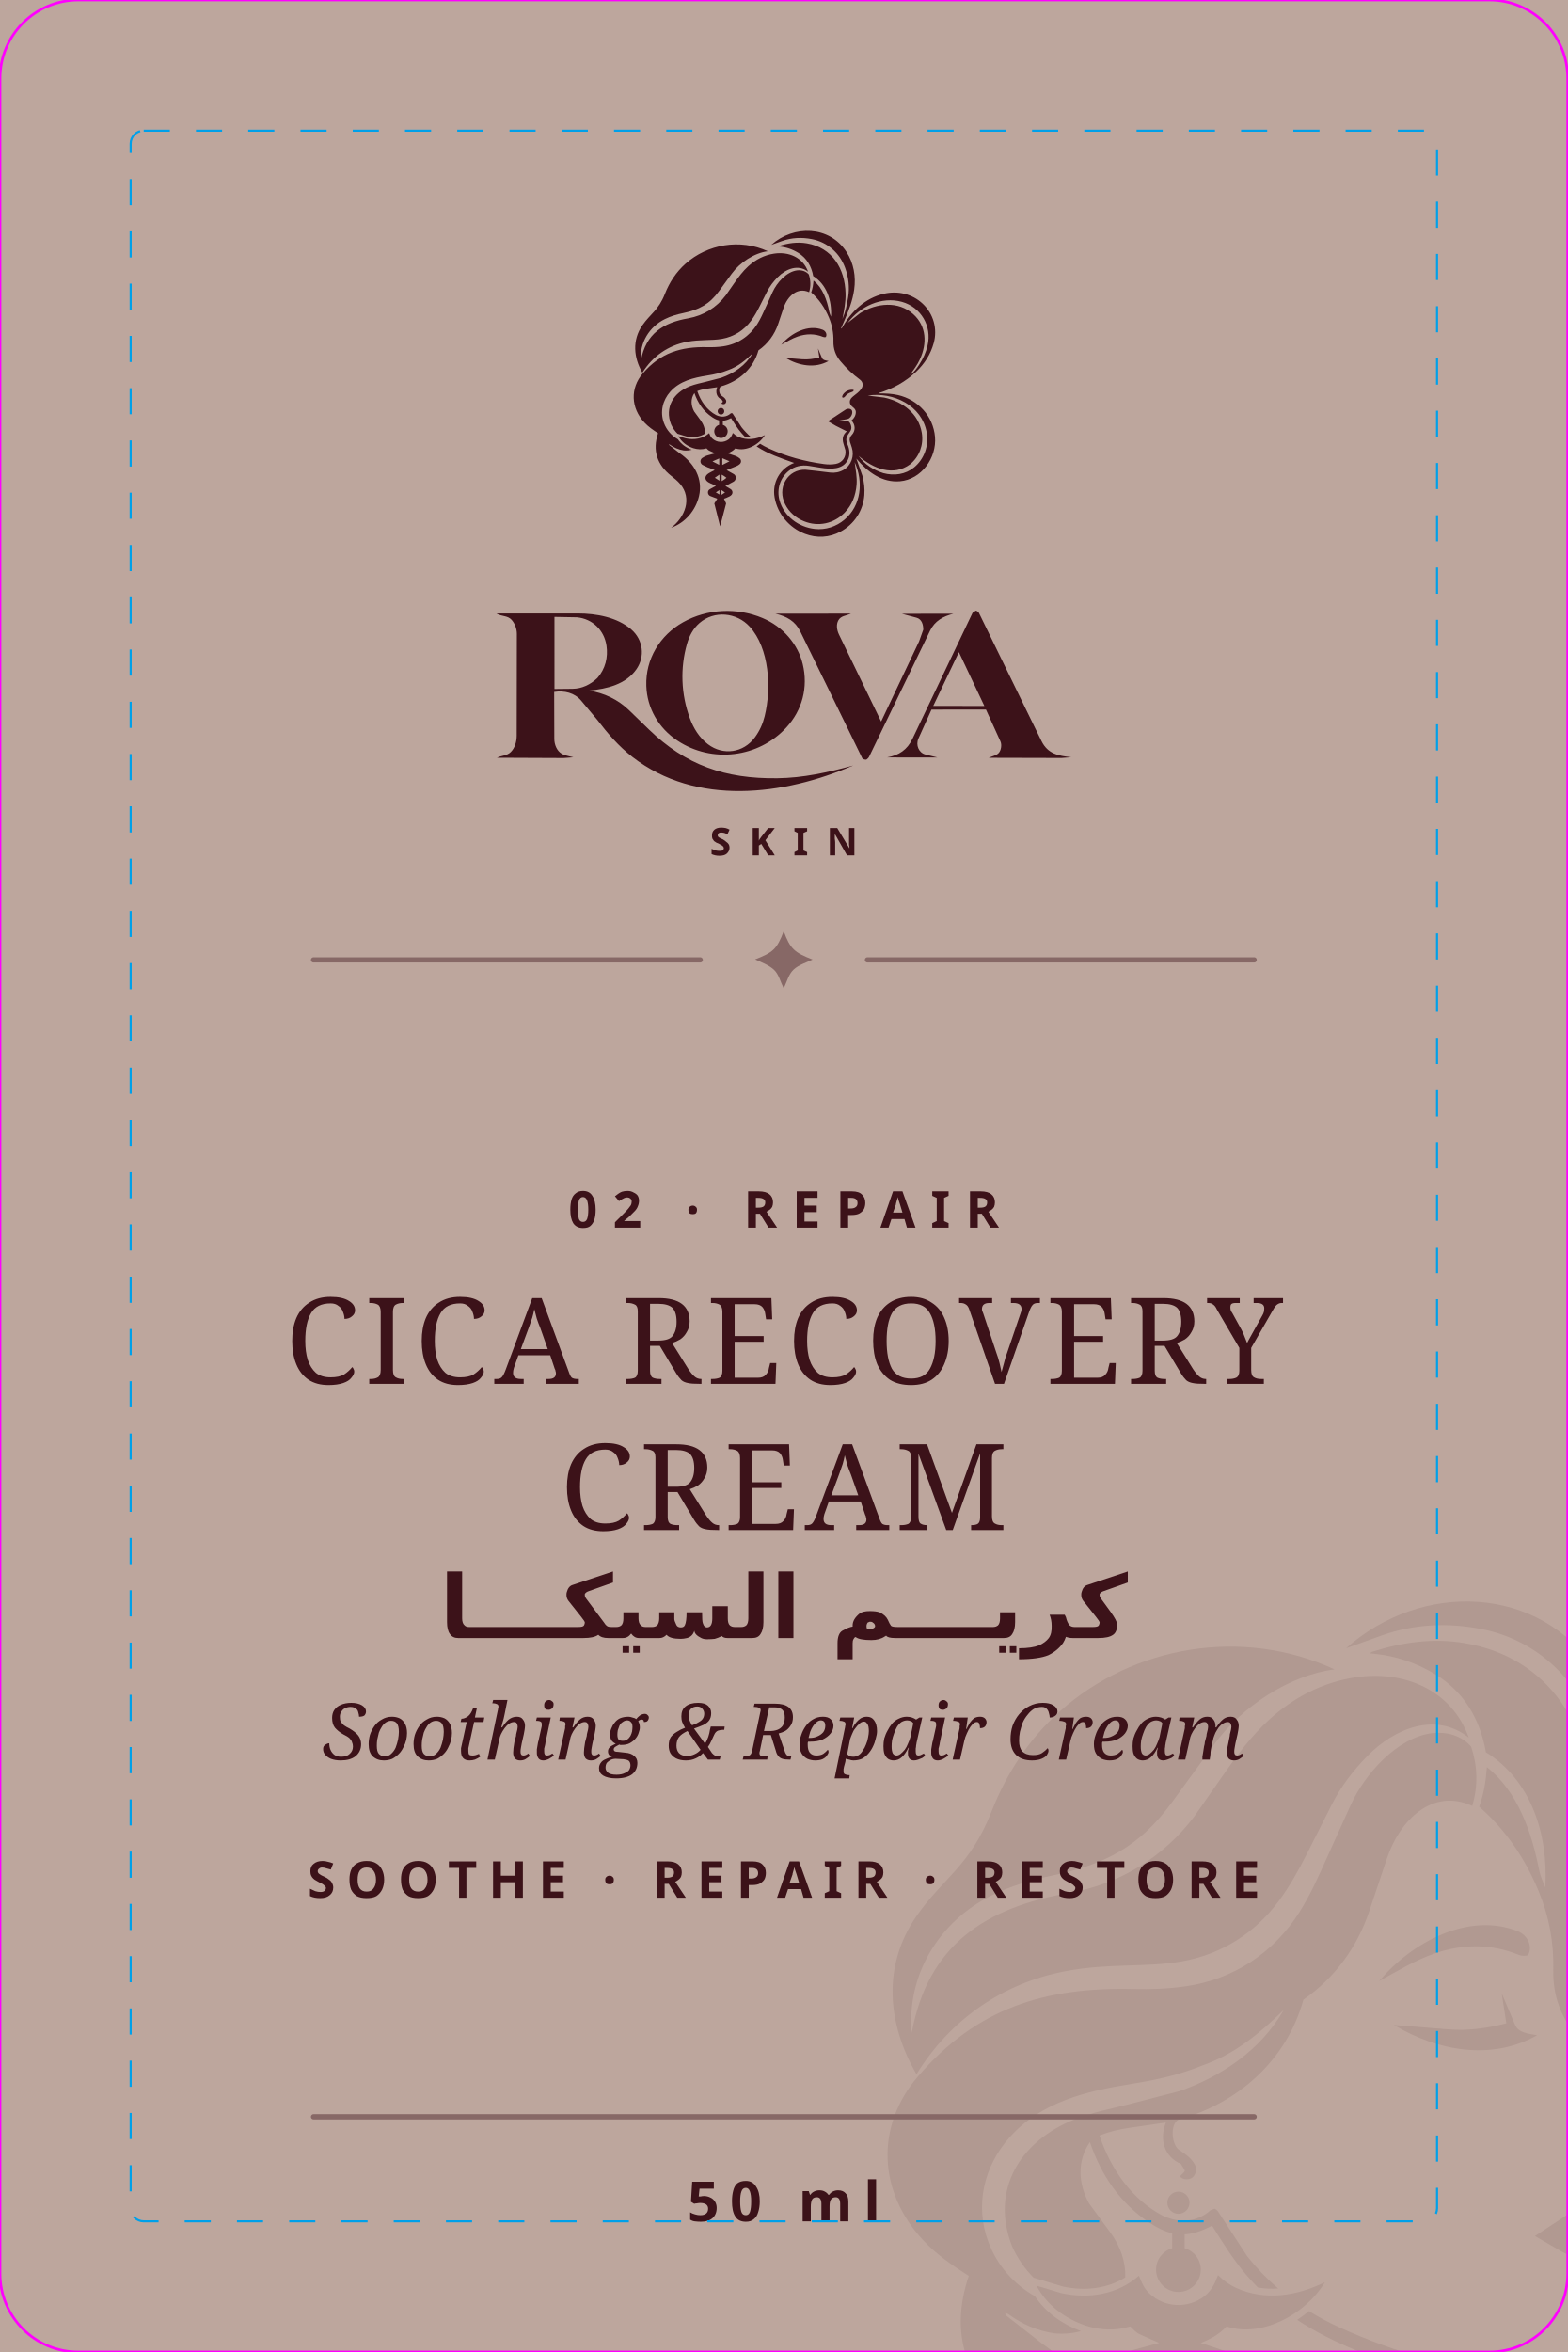
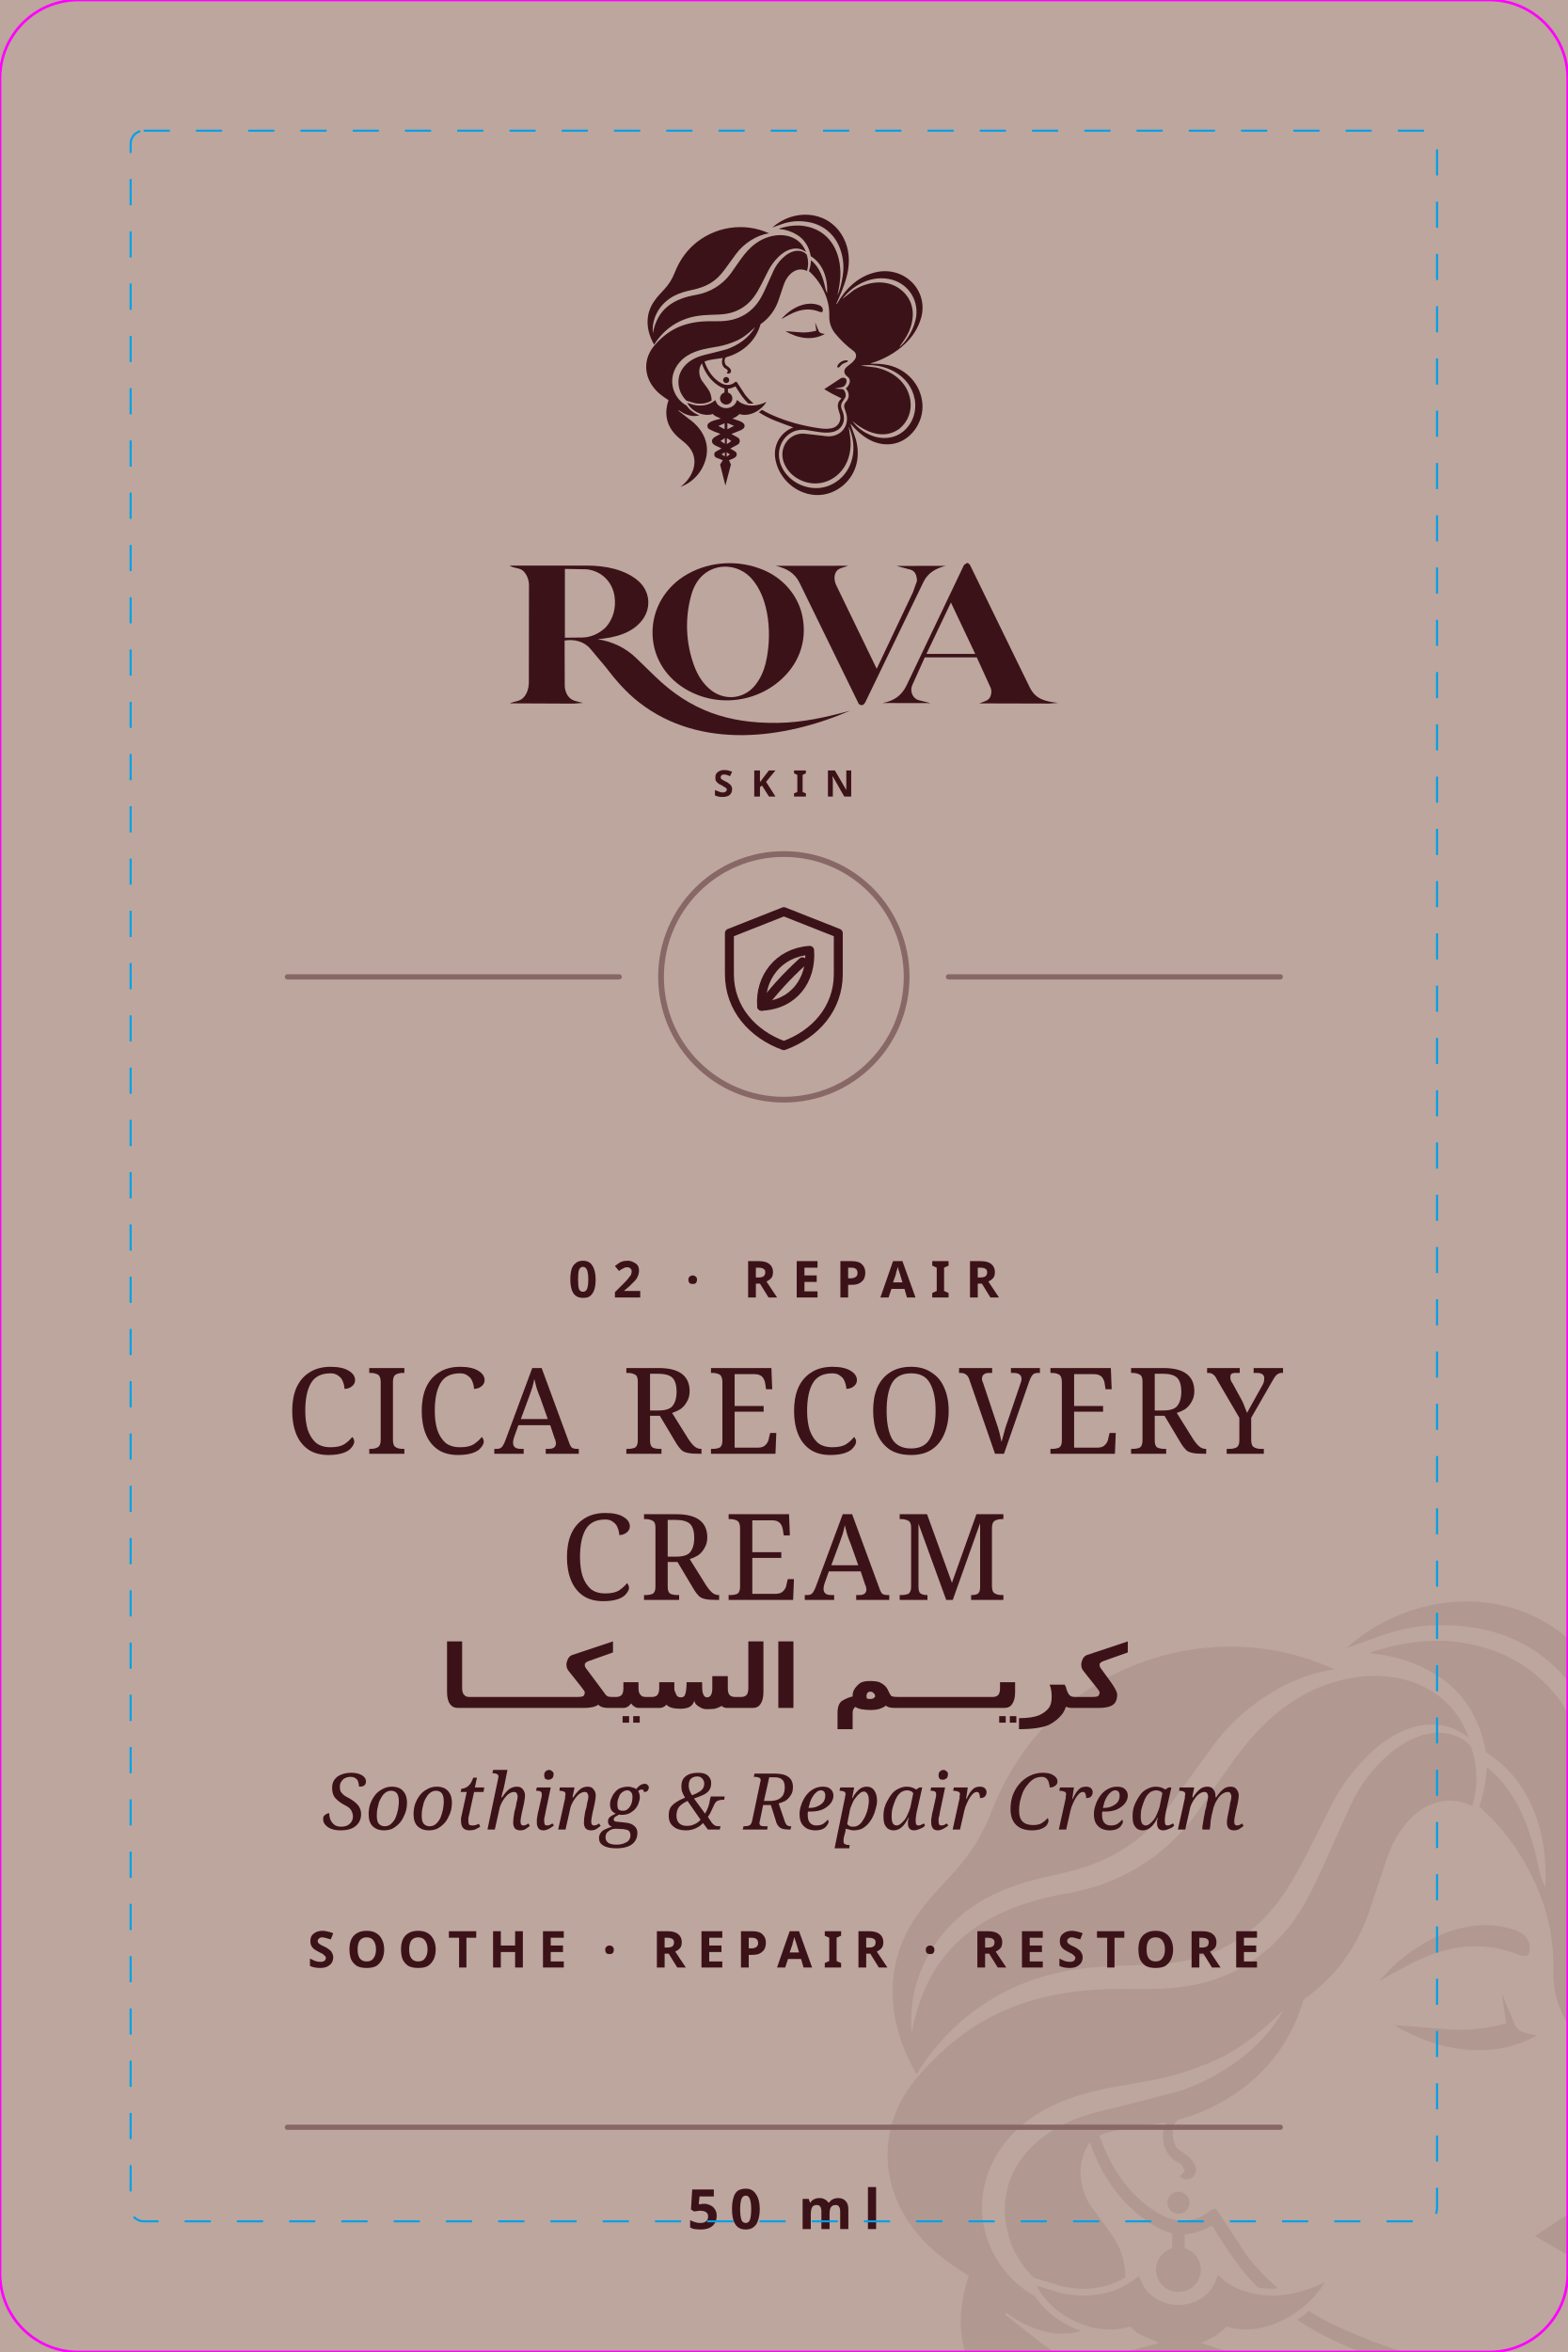
<svg xmlns="http://www.w3.org/2000/svg" width="60mm" height="90mm" viewBox="0 0 60 90">
  <defs>
    <clipPath id="clip0">
      <rect x="-3" y="-3" width="66" height="96" />
    </clipPath>
  </defs>
  <g id="Background">
    <rect x="-3" y="-3" width="66" height="96" fill="#BDA69D" id="field" />
  </g>
  <g id="Watermark" clip-path="url(#clip0)">
    <g id="mark" fill="#B19991" transform="translate(33.5 60.5) scale(0.0952)">
      <path d="M121.869 245.428C119.413 245.428 117.416 247.419 117.416 249.875C117.416 252.337 119.413 254.328 121.869 254.328C124.331 254.328 126.322 252.337 126.322 249.875C126.322 247.419 124.331 245.428 121.869 245.428" />
      <path d="M380.617 325.122C369.006 334.638 353.917 336.622 339.529 332.785C326.451 328.691 314.349 321.304 306.248 309.641C326.150 327.100 352.929 337.415 375.254 321.003C387.730 310.741 393.643 294.932 390.997 278.854C386.747 253.045 365.489 236.849 340.590 231.545L318.573 228.905C352.725 223.588 391.266 242.187 397.560 278.369C400.605 295.875 394.344 313.878 380.617 325.122M308.527 118.307L291.630 131.464C308.297 109.243 337.126 95.726 364.291 103.271C389.930 110.383 404.842 135.950 398.719 161.831C396.531 171.104 392.726 179.500 387.448 187.523C383.984 192.781 380.428 197.949 374.972 201.472C380.015 194.379 384.809 188.132 388.339 180.535C398.267 159.146 397.402 135.760 379.471 119.715C359.576 101.902 330.773 104.705 308.527 118.307M359.026 228.165C350.767 226.266 342.994 226.043 334.244 225.971C333.373 226.246 332.162 226.037 333.354 225.428C352.398 219.724 369.294 210.247 383.407 196.901C394.717 186.200 402.799 173.482 406.970 158.491C412.282 139.401 406.663 119.387 392.183 105.785C378.234 92.674 358.895 88.038 340.210 92.406C314.879 98.326 296.437 116.172 283.759 138.569C283.169 139.237 282.901 139.218 282.875 138.523L287.046 128.910C292.934 115.340 298.212 101.915 300.354 87.101C302.927 69.223 299.777 51.337 289.974 36.295C267.118 1.212 219.474 0.000 189.264 27.008L203.619 21.867C216.586 17.224 230.260 16.641 243.758 19.300C264.570 23.406 280.910 37.729 288.199 57.526C292.914 70.342 294.420 83.611 292.285 97.206C290.701 107.246 288.690 116.951 284.649 126.192C286.869 114.502 289.116 103.677 288.834 91.993C288.042 58.633 270.870 30.630 236.881 24.932C224.255 22.791 211.923 24.565 199.703 28.429C199.572 28.462 198.806 29.051 199.029 29.065L200.214 29.182C209.389 30.073 217.706 32.902 225.401 37.637C236.698 44.586 243.227 55.693 245.474 68.810C263.594 80.015 270.641 101.686 269.351 123.140C268.493 121.057 267.393 118.680 266.941 116.408C263.922 101.005 258.342 84.652 245.880 74.776C245.421 80.578 244.688 85.425 242.788 90.690C253.483 100.029 261.204 111.483 266.640 124.555C270.890 134.784 272.815 145.158 272.573 156.304C272.344 166.415 275.514 175.112 281.912 182.735C289.738 192.068 298.271 200.260 308.075 207.484C312.266 210.568 312.869 215.644 309.843 219.920C303.792 228.453 294.479 230.313 294.571 237.380C294.663 244.590 302.587 244.361 302.580 251.054C302.574 255.579 300.164 259.430 296.791 262.279C302.358 268.238 302.377 276.352 296.791 282.043C294.564 284.316 293.713 287.715 294.702 290.740L297.236 298.540C300.884 309.772 296.477 322.457 286.182 328.416C280.740 331.566 274.420 332.771 268.225 332.018L250.104 329.824L234.851 328.174C223.725 327.932 213.842 333.315 208.282 342.857C202.493 352.792 202.748 364.278 207.896 374.527C213.207 385.117 222.107 392.786 233.070 397.265C252.226 405.098 273.202 400.507 287.642 385.687C297.498 375.575 302.548 362.392 303.608 348.142C304.375 337.906 302.410 328.626 301.041 318.095C313.000 344.343 309.771 376.361 287.367 395.157C276.149 404.574 262.226 409.112 247.641 407.567C225.925 405.281 206.187 390.546 200.312 369.288C196.311 354.802 200.947 339.117 212.703 329.766C220.489 323.564 230.103 321.534 239.750 323.079L255.526 325.607C269.344 327.821 285.376 328.155 291.951 314.899C295.245 308.252 294.316 300.714 291.369 294.107C285.697 281.382 298.003 279.221 296.470 270.354C296.077 268.055 294.545 263.412 291.460 263.182L280.314 262.338L291.369 260.301C295.488 259.541 299.057 253.117 297.466 249.102C296.228 245.972 291.408 246.031 289.089 247.550L279.161 254.066L265.199 263.254L275.920 269.489L290.537 276.824C285.140 281.205 284.119 286.844 285.907 292.895L288.624 302.057C290.019 311.022 284.558 318.816 275.697 320.440C270.569 321.376 265.310 321.363 259.888 320.630C234.373 317.185 209.579 310.512 186.153 299.771C182.027 297.885 178.092 295.770 174.326 293.432C172.833 294.702 171.248 295.881 169.591 296.955C184.470 306.818 201.262 312.463 219.965 319.117C200.836 326.353 190.076 345.568 193.802 365.726C197.863 387.737 213.508 406.165 234.373 414.103C250.300 420.167 267.190 419.224 282.069 411.195C300.439 401.293 312.332 383.218 313.995 362.366C314.696 353.532 313.720 345.083 311.448 336.498L303.274 313.282C318.383 331.324 337.787 345.751 361.743 343.695C390.336 341.239 411.168 312.424 408.686 284.133C406.263 256.404 385.929 234.361 359.026 228.165" />
      <path d="M66.714 306.242L52.398 295.043C52.306 294.539 52.201 294.087 52.352 294.159L53.413 294.611C58.999 298.671 64.998 301.323 71.914 302.365C75.522 302.725 79.216 302.437 82.693 301.481C74.756 298.560 68.443 293.766 64.186 287.479C55.659 282.580 48.992 275.102 45.443 265.612C39.974 250.956 43.576 235.323 53.950 223.640C66.648 209.357 84.789 205.008 103.342 202.055C113.185 200.509 122.504 198.387 131.699 194.635C144.463 190.123 154.214 182.054 164.162 172.447C154.993 188.492 139.047 199.232 122.164 205.067L101.829 210.319C94.566 212.199 87.428 213.496 80.453 216.233C58.272 224.930 46.013 244.682 55.050 267.524C57.218 272.285 60.132 276.483 63.655 280.007L75.444 283.563C84.664 285.560 93.545 284.231 100.487 279.915C100.722 273.687 98.515 267.335 94.586 261.964L85.889 250.091C81.698 242.429 80.925 233.182 86.282 225.506C90.853 239.023 98.594 250.176 110.192 257.884C113.454 260.046 116.420 261.473 119.361 262.154L119.361 268.153C115.621 269.247 112.877 272.659 112.877 276.752C112.877 281.716 116.905 285.744 121.869 285.744C126.833 285.744 130.861 281.716 130.861 276.752C130.861 272.659 128.117 269.247 124.377 268.153L124.377 262.593C127.789 262.403 131.339 261.244 135.392 259.083C139.806 266.116 143.939 272.790 149.230 278.965C150.730 280.714 152.249 282.371 153.795 283.949C156.434 284.414 159.159 284.545 161.968 284.355C157.462 280.478 153.317 276.169 149.538 271.415L137.776 253.359C137.521 252.960 136.617 252.154 136.205 252.331L134.764 252.901C129.335 257.812 122.006 258.179 115.503 255.049C103.237 248.618 94.652 236.443 90.139 222.854C94.043 221.289 98.005 220.372 102.216 219.763L116.833 217.641C114.128 224.400 116.126 231.394 122.845 234.262L124.364 236.751C124.711 237.314 123.231 238.480 122.458 239.233C123.329 240.621 125.975 240.857 127.396 239.816C128.758 238.814 129.472 236.489 128.542 234.701C127.108 231.970 124.986 230.569 122.137 228.637C119.145 226.607 118.398 218.551 121.745 216.567C145.943 209.907 165.426 192.552 172.106 168.262C184.654 159.565 193.711 147.234 198.544 132.813L205.715 111.424C210.908 95.923 224.137 83.067 239.992 90.369C242.422 82.176 242.094 74.272 239.566 66.597C235.663 62.097 229.907 60.486 223.914 61.122C209.736 62.870 196.691 77.684 191.078 90.114L181.838 110.592C178.288 118.451 175.040 125.917 170.436 133.193C160.134 149.447 143.952 160.115 124.796 162.879C117.710 163.901 110.899 164.149 103.669 163.986C68.024 163.154 40.715 171.668 17.145 199.127C0.000 219.095 1.054 245.540 19.319 265.029C24.709 270.792 31.048 275.088 37.584 279.299C29.706 302.574 36.504 321.822 55.247 336.517C59.615 339.949 63.747 343.276 67.310 347.500C83.361 366.538 73.944 391.718 55.050 406.041C73.924 399.309 87.814 383.002 92.412 363.728C98.018 340.185 85.974 319.543 66.714 306.242" />
      <path d="M76.321 156.834C94.213 153.429 108.555 155.446 123.303 152.846C139.125 150.056 152.675 141.484 162.197 128.608C166.677 122.551 170.141 116.309 173.540 109.584L183.527 89.819C187.240 82.478 192.159 76.073 197.902 70.244C208.970 59.013 225.460 52.470 238.597 62.936C231.714 43.767 212.644 35.738 193.010 38.698C179.827 40.682 168.229 46.727 158.432 55.634C150.940 62.451 145.255 70.264 139.472 78.548L128.228 94.646C115.831 110.985 98.470 121.673 78.201 125.321C44.271 131.117 21.114 146.310 14.650 181.576C12.534 157.974 26.012 136.644 46.563 126.460C54.533 122.511 62.542 120.160 71.272 118.333C92.517 113.886 106.368 106.624 119.361 88.797L136.244 65.640C147.220 50.578 166.565 37.762 184.640 35.502C147.521 18.390 103.814 25.980 74.324 52.248C61.874 63.342 52.804 77.147 46.746 92.596C38.095 114.672 27.145 119.368 16.529 134.712C2.731 154.673 4.807 178.007 16.569 198.237C30.020 176.304 51.284 161.589 76.321 156.834" />
      <path d="M258.185 140.698C238.663 133.055 216.069 144.817 202.591 160.737C210.077 156.677 216.802 152.505 224.681 149.761C235.919 145.839 247.471 145.642 258.794 150.298C259.704 150.678 261.787 150.803 262.429 150.325C264.367 146.932 262.363 142.335 258.185 140.698" />
      <path d="M230.581 180.201L208.505 178.433C226.095 188.944 247.851 192.873 266.063 182.559C262.507 181.904 258.558 181.602 257.190 178.380L251.846 165.741L253.692 177.758C246.050 179.716 238.512 180.836 230.581 180.201" />
      <path d="M287.839 230.497C293.104 222.946 300.609 225.244 299.574 221.230C288.251 219.534 281.539 231.328 285.402 231.708C286.057 231.774 287.380 231.158 287.839 230.497" />
      <path d="M133.336 316.903L123.631 321.828L123.644 312.797L133.336 316.903M122.812 343.551L122.819 334.821C125.176 336.000 126.879 337.054 129.217 339.032C127.272 340.859 125.229 342.136 122.812 343.551M122.576 361.862L122.511 355.483L127.311 358.659L122.576 361.862M115.019 358.600L119.806 355.437L119.891 361.384L115.019 358.600M113.657 338.980L119.813 334.710L119.878 342.968L113.657 338.980M110.467 317.041L119.577 313.079L119.505 321.710L110.467 317.041M180.757 281.814C169.218 287.459 156.703 289.319 145.124 284.146C142.387 282.875 140.134 281.271 137.783 278.972C136.558 282.305 135.111 285.252 132.341 287.414C125.694 292.587 116.243 292.116 110.127 286.294C108.142 284.401 107.114 282.083 105.988 279.214C97.389 286.785 85.797 288.632 74.756 286.209L64.782 283.203C69.137 291.310 76.439 296.497 84.671 299.293C90.578 301.160 96.570 301.409 102.504 299.595C103.702 300.760 104.868 302.129 106.407 302.810L114.108 306.222L104.285 308.888C101.548 309.634 99.020 310.872 96.721 312.496C95.136 313.609 94.278 315.535 94.403 317.355C94.527 319.084 95.542 320.977 97.265 321.809L103.676 324.913L113.539 328.691C108.725 331.259 101.620 333.846 101.115 338.476C100.703 342.333 103.722 344.605 107.507 346.328L115.110 349.799L106.813 354.403C105.045 355.385 104.174 357.415 104.468 359.367C104.704 360.945 105.759 362.766 107.533 363.447L116.957 367.062L112.982 373.362L120.716 404.083L128.778 373.394L125.962 367.049C130.808 365.117 137.416 363.434 137.305 358.450C137.272 356.865 136.336 355.071 134.803 354.167L127.783 350.028L138.634 344.278C140.527 343.276 141.594 341.272 141.712 339.314C141.843 337.297 140.972 335.155 139.093 334.101L129.446 328.711L142.943 323.302C144.417 322.706 145.799 321.750 146.958 320.748C149.420 318.626 149.322 314.991 146.833 312.889C145.150 311.474 143.120 310.315 140.979 309.601L130.834 306.222C135.000 304.618 138.372 302.646 141.228 299.614C155.550 304.290 173.134 294.578 180.757 281.814" />
    </g>
  </g>
  <g id="Logo">
-     <g id="mark-2" fill="#3C1219" transform="translate(24.113 8.6) scale(0.02856)">
+     <g id="mark-2" fill="#3C1219" transform="translate(24.603 8) scale(0.02618)">
      <path d="M121.869 245.428C119.413 245.428 117.416 247.419 117.416 249.875C117.416 252.337 119.413 254.328 121.869 254.328C124.331 254.328 126.322 252.337 126.322 249.875C126.322 247.419 124.331 245.428 121.869 245.428" />
      <path d="M380.617 325.122C369.006 334.638 353.917 336.622 339.529 332.785C326.451 328.691 314.349 321.304 306.248 309.641C326.150 327.100 352.929 337.415 375.254 321.003C387.730 310.741 393.643 294.932 390.997 278.854C386.747 253.045 365.489 236.849 340.590 231.545L318.573 228.905C352.725 223.588 391.266 242.187 397.560 278.369C400.605 295.875 394.344 313.878 380.617 325.122M308.527 118.307L291.630 131.464C308.297 109.243 337.126 95.726 364.291 103.271C389.930 110.383 404.842 135.950 398.719 161.831C396.531 171.104 392.726 179.500 387.448 187.523C383.984 192.781 380.428 197.949 374.972 201.472C380.015 194.379 384.809 188.132 388.339 180.535C398.267 159.146 397.402 135.760 379.471 119.715C359.576 101.902 330.773 104.705 308.527 118.307M359.026 228.165C350.767 226.266 342.994 226.043 334.244 225.971C333.373 226.246 332.162 226.037 333.354 225.428C352.398 219.724 369.294 210.247 383.407 196.901C394.717 186.200 402.799 173.482 406.970 158.491C412.282 139.401 406.663 119.387 392.183 105.785C378.234 92.674 358.895 88.038 340.210 92.406C314.879 98.326 296.437 116.172 283.759 138.569C283.169 139.237 282.901 139.218 282.875 138.523L287.046 128.910C292.934 115.340 298.212 101.915 300.354 87.101C302.927 69.223 299.777 51.337 289.974 36.295C267.118 1.212 219.474 0.000 189.264 27.008L203.619 21.867C216.586 17.224 230.260 16.641 243.758 19.300C264.570 23.406 280.910 37.729 288.199 57.526C292.914 70.342 294.420 83.611 292.285 97.206C290.701 107.246 288.690 116.951 284.649 126.192C286.869 114.502 289.116 103.677 288.834 91.993C288.042 58.633 270.870 30.630 236.881 24.932C224.255 22.791 211.923 24.565 199.703 28.429C199.572 28.462 198.806 29.051 199.029 29.065L200.214 29.182C209.389 30.073 217.706 32.902 225.401 37.637C236.698 44.586 243.227 55.693 245.474 68.810C263.594 80.015 270.641 101.686 269.351 123.140C268.493 121.057 267.393 118.680 266.941 116.408C263.922 101.005 258.342 84.652 245.880 74.776C245.421 80.578 244.688 85.425 242.788 90.690C253.483 100.029 261.204 111.483 266.640 124.555C270.890 134.784 272.815 145.158 272.573 156.304C272.344 166.415 275.514 175.112 281.912 182.735C289.738 192.068 298.271 200.260 308.075 207.484C312.266 210.568 312.869 215.644 309.843 219.920C303.792 228.453 294.479 230.313 294.571 237.380C294.663 244.590 302.587 244.361 302.580 251.054C302.574 255.579 300.164 259.430 296.791 262.279C302.358 268.238 302.377 276.352 296.791 282.043C294.564 284.316 293.713 287.715 294.702 290.740L297.236 298.540C300.884 309.772 296.477 322.457 286.182 328.416C280.740 331.566 274.420 332.771 268.225 332.018L250.104 329.824L234.851 328.174C223.725 327.932 213.842 333.315 208.282 342.857C202.493 352.792 202.748 364.278 207.896 374.527C213.207 385.117 222.107 392.786 233.070 397.265C252.226 405.098 273.202 400.507 287.642 385.687C297.498 375.575 302.548 362.392 303.608 348.142C304.375 337.906 302.410 328.626 301.041 318.095C313.000 344.343 309.771 376.361 287.367 395.157C276.149 404.574 262.226 409.112 247.641 407.567C225.925 405.281 206.187 390.546 200.312 369.288C196.311 354.802 200.947 339.117 212.703 329.766C220.489 323.564 230.103 321.534 239.750 323.079L255.526 325.607C269.344 327.821 285.376 328.155 291.951 314.899C295.245 308.252 294.316 300.714 291.369 294.107C285.697 281.382 298.003 279.221 296.470 270.354C296.077 268.055 294.545 263.412 291.460 263.182L280.314 262.338L291.369 260.301C295.488 259.541 299.057 253.117 297.466 249.102C296.228 245.972 291.408 246.031 289.089 247.550L279.161 254.066L265.199 263.254L275.920 269.489L290.537 276.824C285.140 281.205 284.119 286.844 285.907 292.895L288.624 302.057C290.019 311.022 284.558 318.816 275.697 320.440C270.569 321.376 265.310 321.363 259.888 320.630C234.373 317.185 209.579 310.512 186.153 299.771C182.027 297.885 178.092 295.770 174.326 293.432C172.833 294.702 171.248 295.881 169.591 296.955C184.470 306.818 201.262 312.463 219.965 319.117C200.836 326.353 190.076 345.568 193.802 365.726C197.863 387.737 213.508 406.165 234.373 414.103C250.300 420.167 267.190 419.224 282.069 411.195C300.439 401.293 312.332 383.218 313.995 362.366C314.696 353.532 313.720 345.083 311.448 336.498L303.274 313.282C318.383 331.324 337.787 345.751 361.743 343.695C390.336 341.239 411.168 312.424 408.686 284.133C406.263 256.404 385.929 234.361 359.026 228.165" />
      <path d="M66.714 306.242L52.398 295.043C52.306 294.539 52.201 294.087 52.352 294.159L53.413 294.611C58.999 298.671 64.998 301.323 71.914 302.365C75.522 302.725 79.216 302.437 82.693 301.481C74.756 298.560 68.443 293.766 64.186 287.479C55.659 282.580 48.992 275.102 45.443 265.612C39.974 250.956 43.576 235.323 53.950 223.640C66.648 209.357 84.789 205.008 103.342 202.055C113.185 200.509 122.504 198.387 131.699 194.635C144.463 190.123 154.214 182.054 164.162 172.447C154.993 188.492 139.047 199.232 122.164 205.067L101.829 210.319C94.566 212.199 87.428 213.496 80.453 216.233C58.272 224.930 46.013 244.682 55.050 267.524C57.218 272.285 60.132 276.483 63.655 280.007L75.444 283.563C84.664 285.560 93.545 284.231 100.487 279.915C100.722 273.687 98.515 267.335 94.586 261.964L85.889 250.091C81.698 242.429 80.925 233.182 86.282 225.506C90.853 239.023 98.594 250.176 110.192 257.884C113.454 260.046 116.420 261.473 119.361 262.154L119.361 268.153C115.621 269.247 112.877 272.659 112.877 276.752C112.877 281.716 116.905 285.744 121.869 285.744C126.833 285.744 130.861 281.716 130.861 276.752C130.861 272.659 128.117 269.247 124.377 268.153L124.377 262.593C127.789 262.403 131.339 261.244 135.392 259.083C139.806 266.116 143.939 272.790 149.230 278.965C150.730 280.714 152.249 282.371 153.795 283.949C156.434 284.414 159.159 284.545 161.968 284.355C157.462 280.478 153.317 276.169 149.538 271.415L137.776 253.359C137.521 252.960 136.617 252.154 136.205 252.331L134.764 252.901C129.335 257.812 122.006 258.179 115.503 255.049C103.237 248.618 94.652 236.443 90.139 222.854C94.043 221.289 98.005 220.372 102.216 219.763L116.833 217.641C114.128 224.400 116.126 231.394 122.845 234.262L124.364 236.751C124.711 237.314 123.231 238.480 122.458 239.233C123.329 240.621 125.975 240.857 127.396 239.816C128.758 238.814 129.472 236.489 128.542 234.701C127.108 231.970 124.986 230.569 122.137 228.637C119.145 226.607 118.398 218.551 121.745 216.567C145.943 209.907 165.426 192.552 172.106 168.262C184.654 159.565 193.711 147.234 198.544 132.813L205.715 111.424C210.908 95.923 224.137 83.067 239.992 90.369C242.422 82.176 242.094 74.272 239.566 66.597C235.663 62.097 229.907 60.486 223.914 61.122C209.736 62.870 196.691 77.684 191.078 90.114L181.838 110.592C178.288 118.451 175.040 125.917 170.436 133.193C160.134 149.447 143.952 160.115 124.796 162.879C117.710 163.901 110.899 164.149 103.669 163.986C68.024 163.154 40.715 171.668 17.145 199.127C0.000 219.095 1.054 245.540 19.319 265.029C24.709 270.792 31.048 275.088 37.584 279.299C29.706 302.574 36.504 321.822 55.247 336.517C59.615 339.949 63.747 343.276 67.310 347.500C83.361 366.538 73.944 391.718 55.050 406.041C73.924 399.309 87.814 383.002 92.412 363.728C98.018 340.185 85.974 319.543 66.714 306.242" />
      <path d="M76.321 156.834C94.213 153.429 108.555 155.446 123.303 152.846C139.125 150.056 152.675 141.484 162.197 128.608C166.677 122.551 170.141 116.309 173.540 109.584L183.527 89.819C187.240 82.478 192.159 76.073 197.902 70.244C208.970 59.013 225.460 52.470 238.597 62.936C231.714 43.767 212.644 35.738 193.010 38.698C179.827 40.682 168.229 46.727 158.432 55.634C150.940 62.451 145.255 70.264 139.472 78.548L128.228 94.646C115.831 110.985 98.470 121.673 78.201 125.321C44.271 131.117 21.114 146.310 14.650 181.576C12.534 157.974 26.012 136.644 46.563 126.460C54.533 122.511 62.542 120.160 71.272 118.333C92.517 113.886 106.368 106.624 119.361 88.797L136.244 65.640C147.220 50.578 166.565 37.762 184.640 35.502C147.521 18.390 103.814 25.980 74.324 52.248C61.874 63.342 52.804 77.147 46.746 92.596C38.095 114.672 27.145 119.368 16.529 134.712C2.731 154.673 4.807 178.007 16.569 198.237C30.020 176.304 51.284 161.589 76.321 156.834" />
      <path d="M258.185 140.698C238.663 133.055 216.069 144.817 202.591 160.737C210.077 156.677 216.802 152.505 224.681 149.761C235.919 145.839 247.471 145.642 258.794 150.298C259.704 150.678 261.787 150.803 262.429 150.325C264.367 146.932 262.363 142.335 258.185 140.698" />
      <path d="M230.581 180.201L208.505 178.433C226.095 188.944 247.851 192.873 266.063 182.559C262.507 181.904 258.558 181.602 257.190 178.380L251.846 165.741L253.692 177.758C246.050 179.716 238.512 180.836 230.581 180.201" />
      <path d="M287.839 230.497C293.104 222.946 300.609 225.244 299.574 221.230C288.251 219.534 281.539 231.328 285.402 231.708C286.057 231.774 287.380 231.158 287.839 230.497" />
      <path d="M133.336 316.903L123.631 321.828L123.644 312.797L133.336 316.903M122.812 343.551L122.819 334.821C125.176 336.000 126.879 337.054 129.217 339.032C127.272 340.859 125.229 342.136 122.812 343.551M122.576 361.862L122.511 355.483L127.311 358.659L122.576 361.862M115.019 358.600L119.806 355.437L119.891 361.384L115.019 358.600M113.657 338.980L119.813 334.710L119.878 342.968L113.657 338.980M110.467 317.041L119.577 313.079L119.505 321.710L110.467 317.041M180.757 281.814C169.218 287.459 156.703 289.319 145.124 284.146C142.387 282.875 140.134 281.271 137.783 278.972C136.558 282.305 135.111 285.252 132.341 287.414C125.694 292.587 116.243 292.116 110.127 286.294C108.142 284.401 107.114 282.083 105.988 279.214C97.389 286.785 85.797 288.632 74.756 286.209L64.782 283.203C69.137 291.310 76.439 296.497 84.671 299.293C90.578 301.160 96.570 301.409 102.504 299.595C103.702 300.760 104.868 302.129 106.407 302.810L114.108 306.222L104.285 308.888C101.548 309.634 99.020 310.872 96.721 312.496C95.136 313.609 94.278 315.535 94.403 317.355C94.527 319.084 95.542 320.977 97.265 321.809L103.676 324.913L113.539 328.691C108.725 331.259 101.620 333.846 101.115 338.476C100.703 342.333 103.722 344.605 107.507 346.328L115.110 349.799L106.813 354.403C105.045 355.385 104.174 357.415 104.468 359.367C104.704 360.945 105.759 362.766 107.533 363.447L116.957 367.062L112.982 373.362L120.716 404.083L128.778 373.394L125.962 367.049C130.808 365.117 137.416 363.434 137.305 358.450C137.272 356.865 136.336 355.071 134.803 354.167L127.783 350.028L138.634 344.278C140.527 343.276 141.594 341.272 141.712 339.314C141.843 337.297 140.972 335.155 139.093 334.101L129.446 328.711L142.943 323.302C144.417 322.706 145.799 321.750 146.958 320.748C149.420 318.626 149.322 314.991 146.833 312.889C145.150 311.474 143.120 310.315 140.979 309.601L130.834 306.222C135.000 304.618 138.372 302.646 141.228 299.614C155.550 304.290 173.134 294.578 180.757 281.814" />
    </g>
-     <g id="wordmark" fill="#3C1219" transform="translate(19 23.24) scale(0.056926)">
+     <g id="wordmark" fill="#3C1219" transform="translate(19.5 21.42) scale(0.054339)">
      <path d="M67.868 47.511C73.248 41.317 75.140 33.602 73.979 25.712C72.458 15.373 64.584 7.684 54.121 6.701L39.013 6.428L39.016 54.878L51.190 54.747C57.472 54.682 63.233 51.934 67.868 47.511M239.830 106.297C193.351 126.408 134.495 133.922 91.493 100.605C82.191 93.397 74.808 84.818 67.721 75.539L56.998 62.747C52.567 57.459 45.619 55.784 38.823 56.857L38.913 88.482C38.923 92.219 40.581 96.372 43.728 98.294C46.062 99.717 48.830 99.959 51.733 100.796L45.151 101.297L0.270 101.099C3.553 99.553 7.087 99.813 9.670 97.226C12.406 94.489 13.612 90.351 13.620 86.203L13.726 17.871C13.731 14.338 12.344 10.779 10.169 8.376C7.452 5.373 3.674 6.335 0.000 4.130L54.571 4.097C67.253 4.089 81.256 6.706 90.664 14.853C98.642 21.762 100.103 33.038 94.071 41.654C87.028 51.710 74.489 54.824 62.111 55.961C72.404 57.536 81.727 61.931 89.285 69.263L102.429 82.013C127.316 106.153 153.821 115.296 188.784 114.861C206.238 114.645 222.419 111.030 239.830 106.297" />
      <path d="M173.738 87.427C176.967 83.030 179.052 78.390 180.338 73.169C185.011 54.229 183.467 27.439 170.279 12.987C161.471 3.338 146.461 1.948 136.536 10.525C132.336 14.156 129.678 19.086 128.121 24.523C123.438 40.879 124.133 58.414 129.964 74.365C132.560 81.468 136.441 87.641 142.261 92.052C152.398 99.730 166.100 97.821 173.738 87.427M121.670 89.571C108.966 81.115 101.253 67.731 100.765 52.747C100.180 34.788 109.910 18.762 125.486 10.013C141.788 0.854 161.731 0.000 178.835 7.156C192.705 12.962 202.674 24.729 205.909 38.082C209.736 53.867 205.562 69.157 194.957 80.721C176.298 101.068 144.896 105.026 121.670 89.571" />
      <path d="M328.040 66.288L310.912 30.102L293.671 66.275L328.040 66.288M338.842 90.062L329.123 68.717L292.495 68.730L283.710 88.215C281.762 92.533 283.941 97.803 288.409 98.912L296.543 100.935L262.606 100.888C270.599 99.499 276.258 95.726 279.747 88.279L320.124 3.659L322.114 2.311C322.636 1.956 324.062 3.060 324.381 3.711L357.321 71.244L366.444 89.854C370.697 98.531 377.774 99.810 386.466 100.760L379.933 101.259L330.963 101.133C333.760 99.892 336.231 99.542 337.751 97.824C339.200 96.187 339.975 92.546 338.842 90.062" />
      <path d="M282.423 6.968L272.601 4.331L307.299 4.267C300.328 5.993 294.693 9.153 291.530 15.692L250.594 100.345C250.216 101.128 249.374 101.941 248.862 102.260C248.252 102.641 246.292 102.111 245.934 101.377L204.288 16.207C200.871 9.223 195.217 6.114 187.603 4.256L238.340 4.210C234.941 5.738 231.660 5.635 229.926 8.667C228.307 11.500 228.814 15.208 230.322 18.324L258.636 76.761L284.147 22.895L286.973 14.989C286.993 11.737 286.039 7.939 282.423 6.968" />
    </g>
-     <text x="30" y="32.731" font-family="Syne" font-size="1.466" font-weight="700" letter-spacing="0.704" text-anchor="middle" fill="#3C1219" id="skin">SKIN</text>
+     <text x="30" y="30.48" font-family="Syne" font-size="1.399" font-weight="700" letter-spacing="0.672" text-anchor="middle" fill="#3C1219" id="skin">SKIN</text>
  </g>
  <g id="Rules">
-     <line x1="12" y1="36.731" x2="26.8" y2="36.731" stroke="#876866" stroke-width="0.2" stroke-linecap="round" />
-     <g id="sparkle" fill="#876866" transform="translate(28.9 35.631) scale(0.101819)">
-       <path d="M10.754 21.493C9.524 19.081 8.885 16.151 7.095 14.510C5.113 12.691 2.390 11.714 0.000 10.620C6.749 7.980 8.192 6.786 10.758 0.000C13.154 6.594 14.735 8.025 21.607 10.670C19.248 11.820 16.418 12.628 14.468 14.441C12.639 16.141 11.950 18.967 10.754 21.493" />
+     <line x1="11" y1="37.38" x2="23.7" y2="37.38" stroke="#876866" stroke-width="0.2" stroke-linecap="round" />
+     <line x1="36.3" y1="37.38" x2="49" y2="37.38" stroke="#876866" stroke-width="0.2" stroke-linecap="round" />
+     <line x1="11" y1="81.4" x2="49" y2="81.4" stroke="#876866" stroke-width="0.2" stroke-linecap="round" />
+   </g>
+   <g id="Icon">
+     <circle cx="30" cy="37.38" r="4.7" fill="none" stroke="#876866" stroke-width="0.22" id="medallion" />
+     <g id="icon-repair" fill="none" stroke="#3C1219" stroke-width="1.25" stroke-linecap="round" stroke-linejoin="round" transform="translate(26.71 34.09) scale(0.274167)">
+       <path d="M12 2.9 L19.6 5.9 L19.6 11.6 C19.6 16.4 16.4 20 12 21.6 C7.6 20 4.4 16.4 4.4 11.6 L4.4 5.9 Z" />
+       <path d="M8.9 16.1 C8.6 12.2 11.2 8.6 15.6 8.3 C15.9 12.4 13.4 15.9 8.9 16.1 Z" />
+       <path d="M8.9 16.1 C10.6 13.9 12.4 11.9 14.6 9.9" />
    </g>
-     <line x1="33.2" y1="36.731" x2="48" y2="36.731" stroke="#876866" stroke-width="0.2" stroke-linecap="round" />
-     <line x1="12" y1="81" x2="48" y2="81" stroke="#876866" stroke-width="0.2" stroke-linecap="round" />
  </g>
  <g id="Text">
-     <text x="30" y="46.976" font-family="Syne" font-size="1.94" font-weight="700" letter-spacing="0.582" text-anchor="middle" fill="#3C1219" id="step">02 · REPAIR</text>
-     <text x="30" y="52.953" font-family="Georgia" font-size="4.586" letter-spacing="0.229" text-anchor="middle" fill="#3C1219" id="name">CICA RECOVERY</text>
-     <text x="30" y="58.548" font-family="Georgia" font-size="4.586" letter-spacing="0.229" text-anchor="middle" fill="#3C1219" id="name-2">CREAM</text>
-     <text x="30" y="67.332" font-family="Georgia" font-size="2.999" font-style="italic" text-anchor="middle" fill="#3C1219" id="descriptor">Soothing &amp; Repair Cream</text>
-     <text x="30" y="72.617" font-family="Syne" font-size="1.94" font-weight="700" letter-spacing="0.427" text-anchor="middle" fill="#3C1219" id="benefits_caps">SOOTHE · REPAIR · RESTORE</text>
-     <text x="30" y="85" font-family="Syne" font-size="2.117" font-weight="700" letter-spacing="0.423" text-anchor="middle" fill="#3C1219" id="size">50 ml</text>
+     <text x="30" y="49.65" font-family="Syne" font-size="1.94" font-weight="700" letter-spacing="0.582" text-anchor="middle" fill="#3C1219" id="step">02 · REPAIR</text>
+     <text x="30" y="55.628" font-family="Georgia" font-size="4.586" letter-spacing="0.229" text-anchor="middle" fill="#3C1219" id="name">CICA RECOVERY</text>
+     <text x="30" y="61.223" font-family="Georgia" font-size="4.586" letter-spacing="0.229" text-anchor="middle" fill="#3C1219" id="name-2">CREAM</text>
+     <text x="30" y="70.007" font-family="Georgia" font-size="2.999" font-style="italic" text-anchor="middle" fill="#3C1219" id="descriptor">Soothing &amp; Repair Cream</text>
+     <text x="30" y="75.291" font-family="Syne" font-size="1.94" font-weight="700" letter-spacing="0.427" text-anchor="middle" fill="#3C1219" id="benefits_caps">SOOTHE · REPAIR · RESTORE</text>
+     <text x="30" y="85.3" font-family="Syne" font-size="2.117" font-weight="700" letter-spacing="0.423" text-anchor="middle" fill="#3C1219" id="size">50 ml</text>
  </g>
  <g id="Arabic">
-     <text x="30" y="62.681" font-family="Amiri" font-size="3.351" font-weight="700" text-anchor="middle" fill="#3C1219" id="arabic" xml:lang="ar">كريـــم السيكـــا</text>
+     <text x="30" y="65.355" font-family="Amiri" font-size="3.351" font-weight="700" text-anchor="middle" fill="#3C1219" id="arabic" xml:lang="ar">كريـــم السيكـــا</text>
  </g>
  <g id="Dieline">
    <rect x="0" y="0" width="60" height="90" rx="3" fill="none" stroke="#FF00FF" stroke-width="0.1" id="CutContour" />
    <rect x="5" y="5" width="50" height="80" rx="0.5" fill="none" stroke="#00A0E9" stroke-width="0.08" stroke-dasharray="1 1" id="SafeArea" />
  </g>
</svg>
